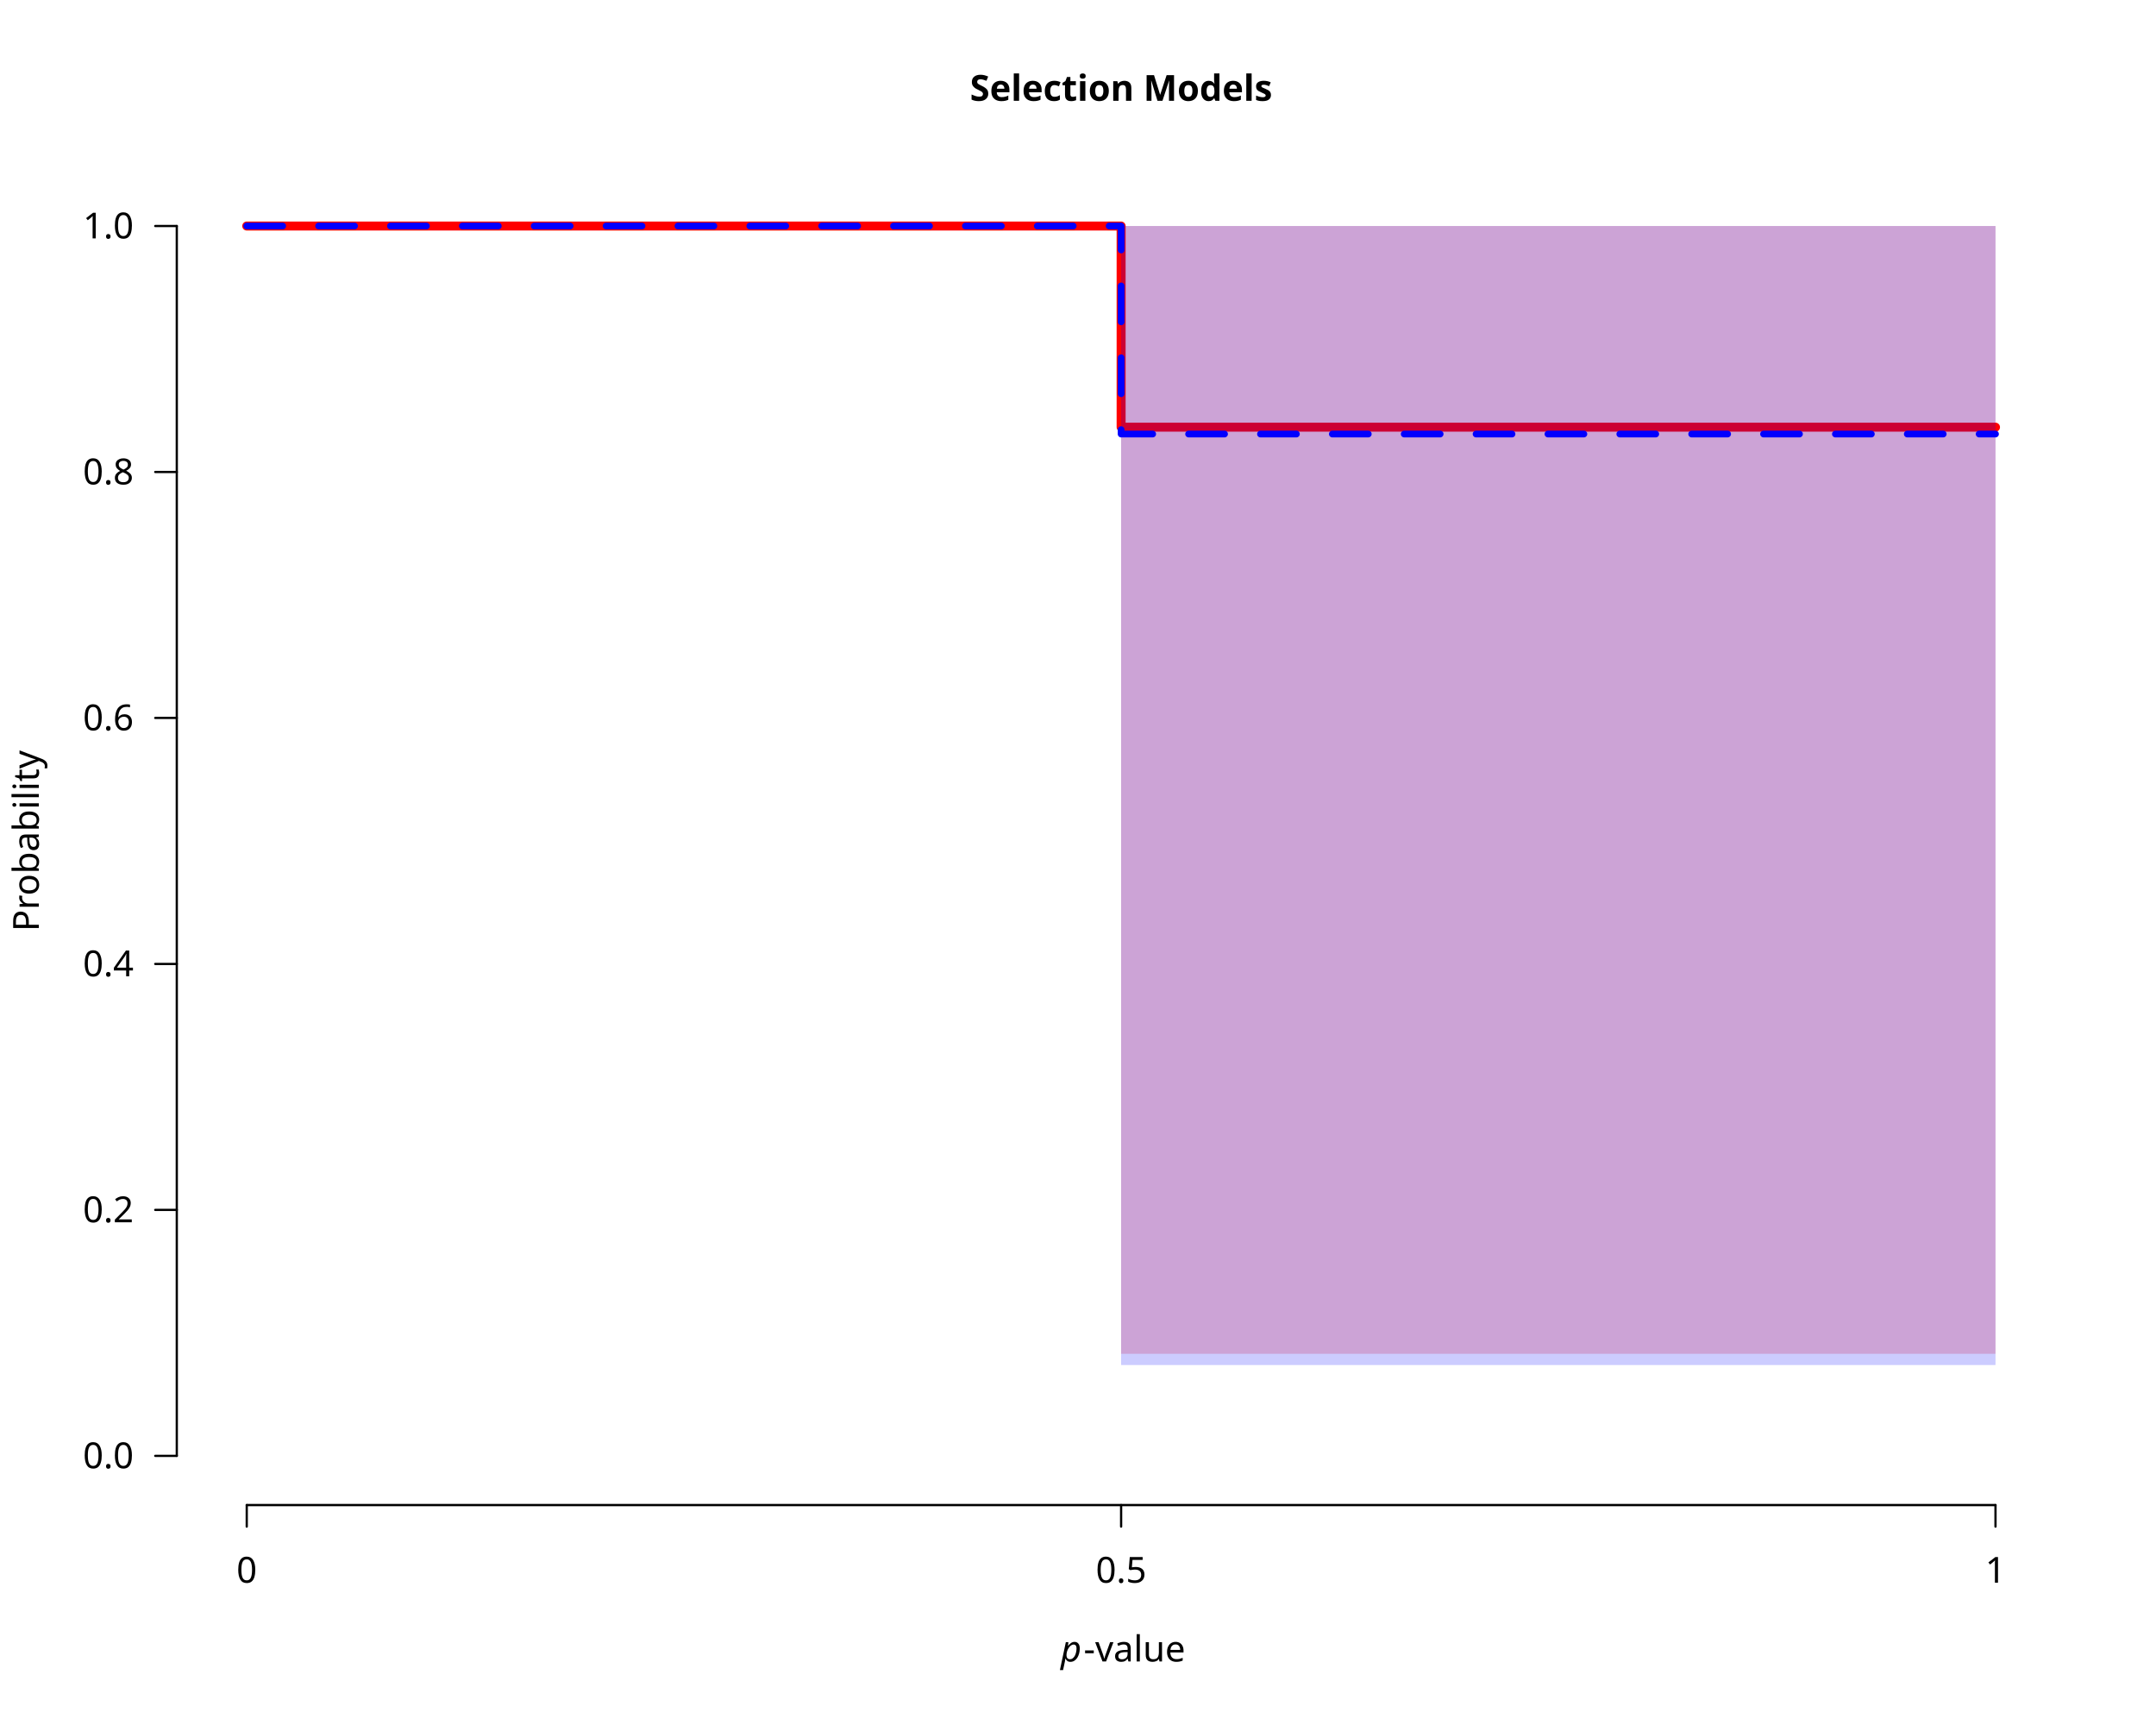
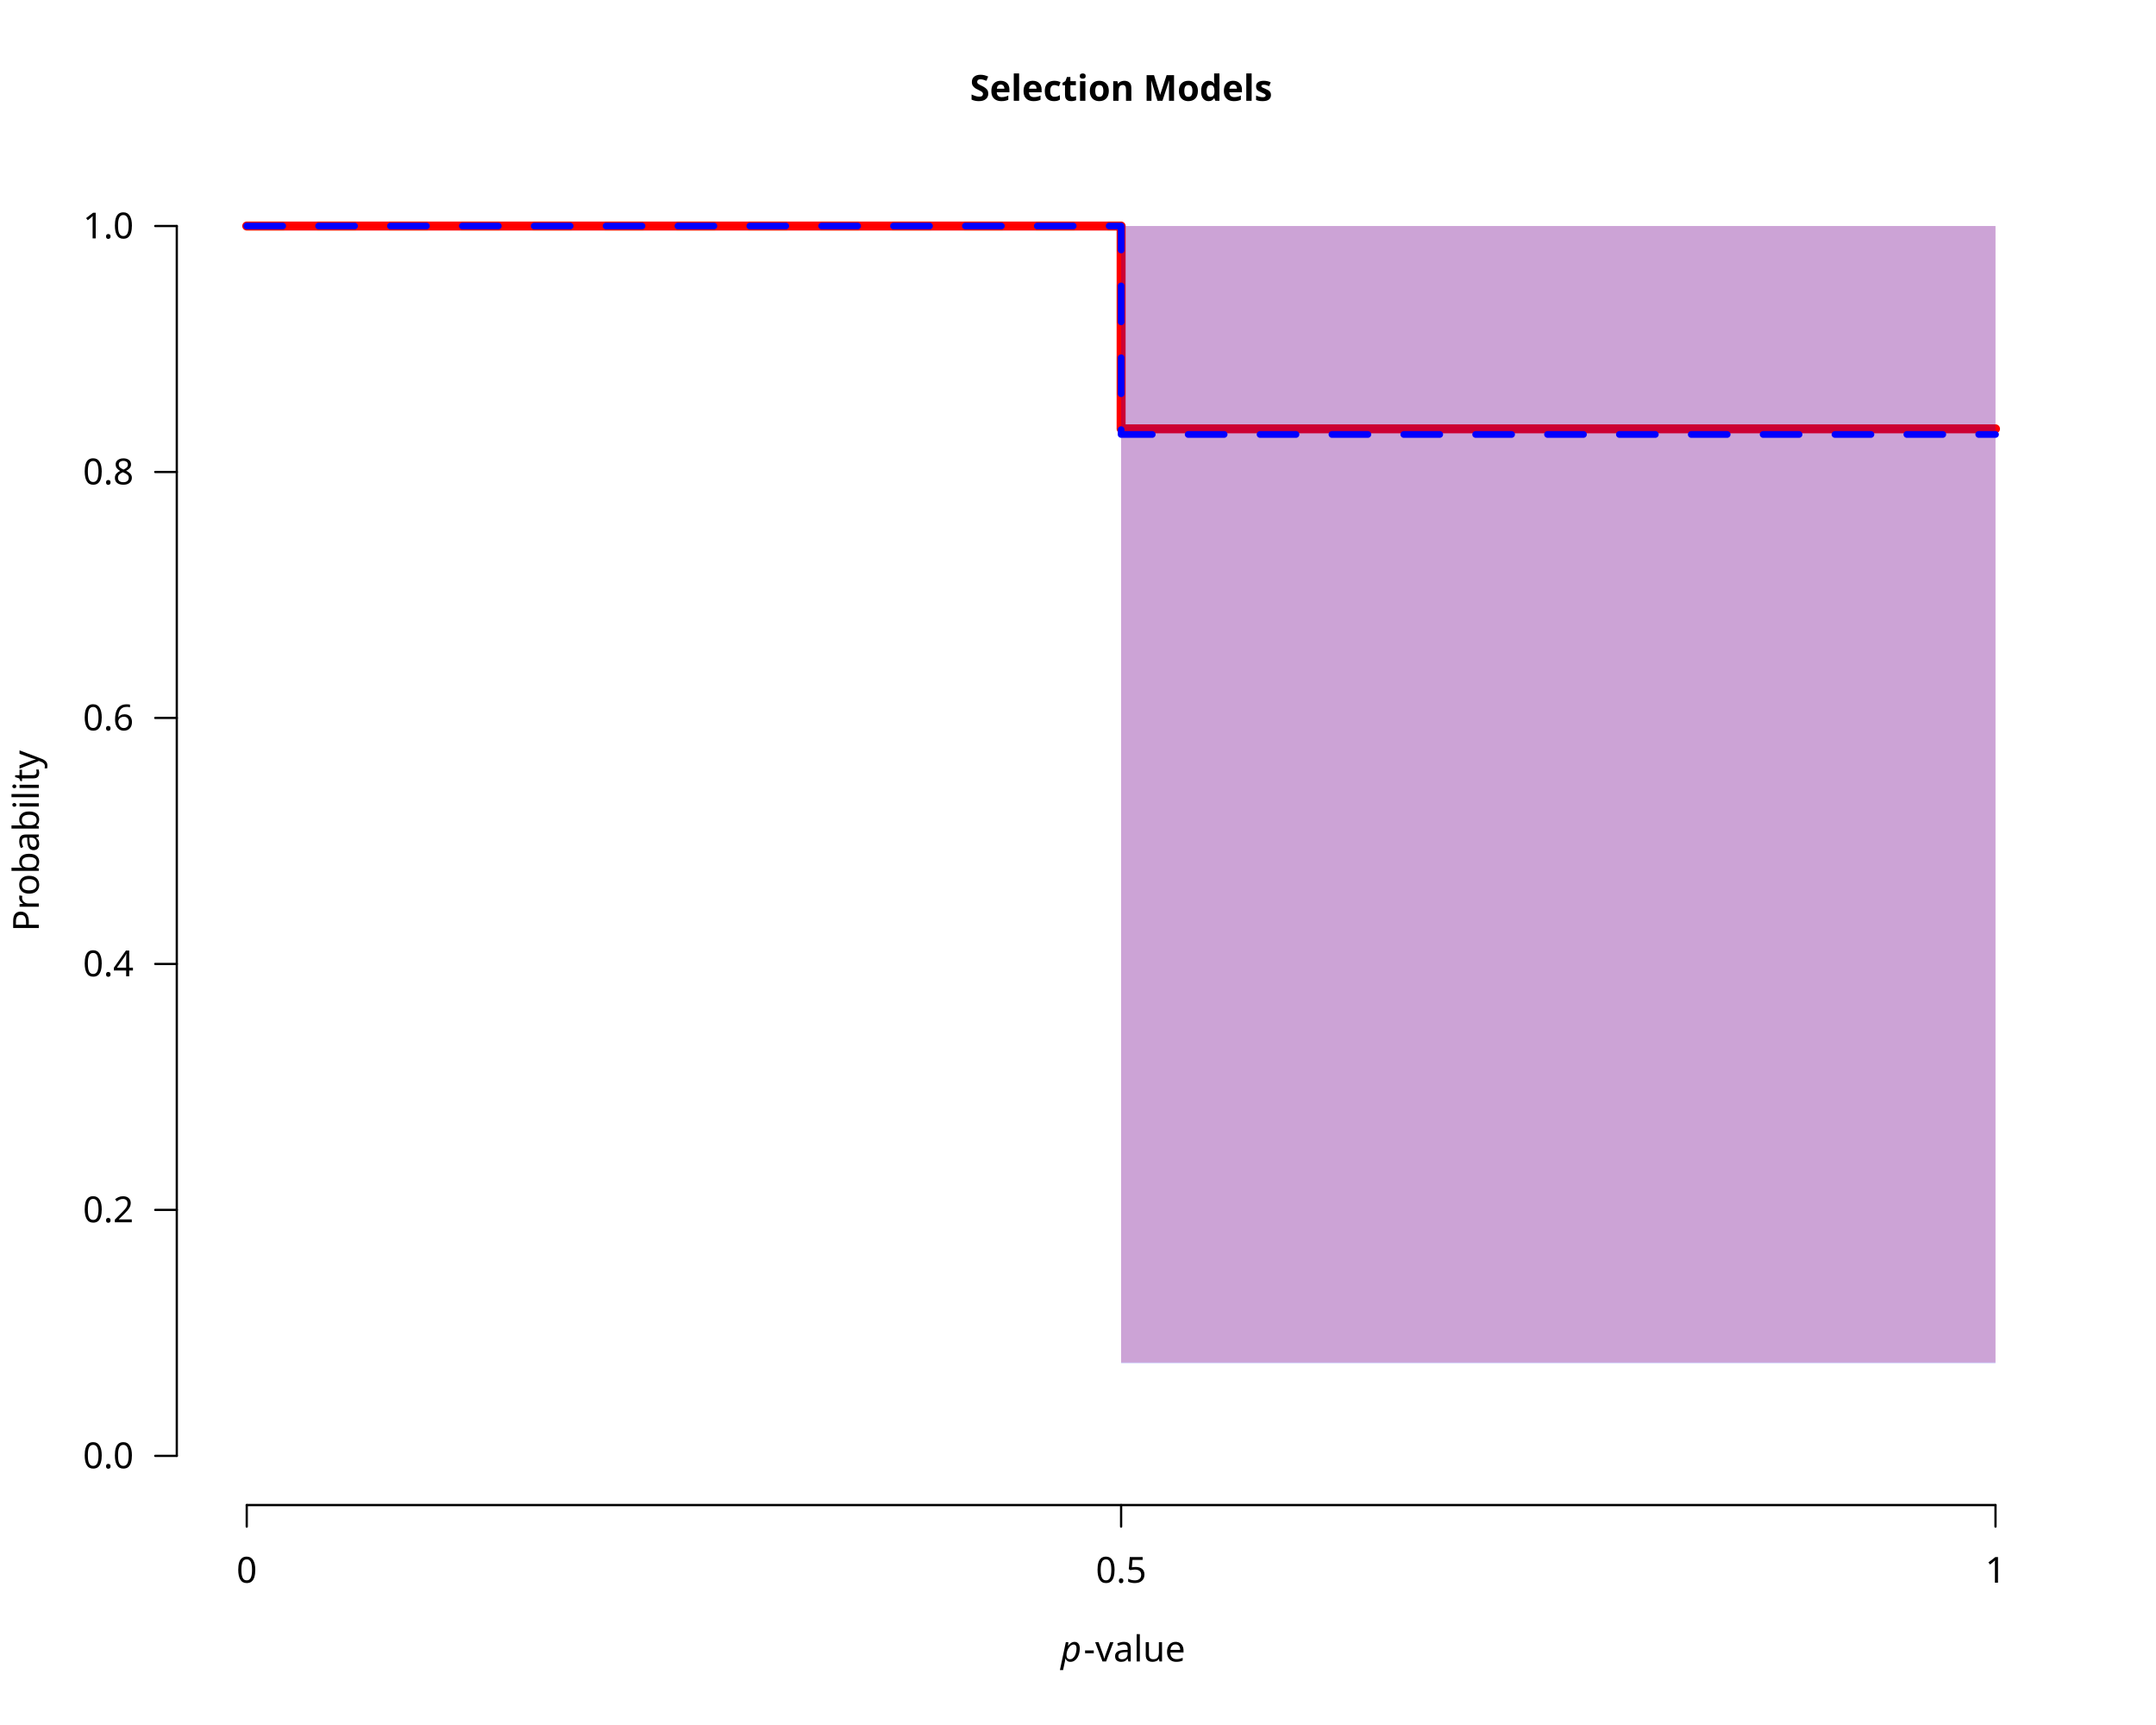
<svg xmlns="http://www.w3.org/2000/svg" class="svglite" data-engine-version="2.0" width="720.00pt" height="576.00pt" viewBox="0 0 720.00 576.00">
  <defs>
    <style type="text/css">
    .svglite line, .svglite polyline, .svglite polygon, .svglite path, .svglite rect, .svglite circle {
      fill: none;
      stroke: #000000;
      stroke-linecap: round;
      stroke-linejoin: round;
      stroke-miterlimit: 10.00;
    }
  </style>
  </defs>
  <rect width="100%" height="100%" style="stroke: none; fill: #FFFFFF;" />
  <defs>
    <clipPath id="cpMC4wMHw3MjAuMDB8MC4wMHw1NzYuMDA=">
      <rect x="0.00" y="0.00" width="720.00" height="576.00" />
    </clipPath>
  </defs>
  <g clip-path="url(#cpMC4wMHw3MjAuMDB8MC4wMHw1NzYuMDA=)">
    <text x="374.40" y="33.65" text-anchor="middle" style="font-size: 12.00px; font-weight: bold; font-family: sans;" textLength="91.40px" lengthAdjust="spacingAndGlyphs">Selection Models</text>
    <text x="354.23" y="554.79" style="font-size: 12.00px; font-style: italic; font-family: sans;" textLength="6.67px" lengthAdjust="spacingAndGlyphs">p</text>
    <text x="361.88" y="554.79" style="font-size: 12.00px; font-family: sans;" textLength="32.69px" lengthAdjust="spacingAndGlyphs">-value</text>
    <text transform="translate(12.96,280.80) rotate(-90)" text-anchor="middle" style="font-size: 12.00px; font-family: sans;" textLength="56.03px" lengthAdjust="spacingAndGlyphs">Probability</text>
    <line x1="82.40" y1="502.56" x2="666.40" y2="502.56" style="stroke-width: 0.75;" />
    <line x1="82.40" y1="502.56" x2="82.40" y2="509.76" style="stroke-width: 0.75;" />
    <line x1="374.40" y1="502.56" x2="374.40" y2="509.76" style="stroke-width: 0.75;" />
    <line x1="666.40" y1="502.56" x2="666.40" y2="509.76" style="stroke-width: 0.75;" />
    <text x="82.40" y="528.48" text-anchor="middle" style="font-size: 12.00px; font-family: sans;" textLength="6.67px" lengthAdjust="spacingAndGlyphs">0</text>
    <text x="374.40" y="528.48" text-anchor="middle" style="font-size: 12.00px; font-family: sans;" textLength="16.68px" lengthAdjust="spacingAndGlyphs">0.5</text>
    <text x="666.40" y="528.48" text-anchor="middle" style="font-size: 12.00px; font-family: sans;" textLength="6.67px" lengthAdjust="spacingAndGlyphs">1</text>
    <line x1="59.04" y1="486.13" x2="59.04" y2="75.47" style="stroke-width: 0.75;" />
    <line x1="59.04" y1="486.13" x2="51.84" y2="486.13" style="stroke-width: 0.75;" />
    <line x1="59.04" y1="404.00" x2="51.84" y2="404.00" style="stroke-width: 0.75;" />
    <line x1="59.04" y1="321.87" x2="51.84" y2="321.87" style="stroke-width: 0.75;" />
    <line x1="59.04" y1="239.73" x2="51.84" y2="239.73" style="stroke-width: 0.75;" />
    <line x1="59.04" y1="157.60" x2="51.84" y2="157.60" style="stroke-width: 0.75;" />
    <line x1="59.04" y1="75.47" x2="51.84" y2="75.47" style="stroke-width: 0.75;" />
    <text x="44.64" y="490.26" text-anchor="end" style="font-size: 12.00px; font-family: sans;" textLength="16.68px" lengthAdjust="spacingAndGlyphs">0.0</text>
    <text x="44.64" y="408.13" text-anchor="end" style="font-size: 12.00px; font-family: sans;" textLength="16.68px" lengthAdjust="spacingAndGlyphs">0.2</text>
    <text x="44.64" y="326.00" text-anchor="end" style="font-size: 12.00px; font-family: sans;" textLength="16.68px" lengthAdjust="spacingAndGlyphs">0.4</text>
    <text x="44.64" y="243.86" text-anchor="end" style="font-size: 12.00px; font-family: sans;" textLength="16.68px" lengthAdjust="spacingAndGlyphs">0.6</text>
    <text x="44.64" y="161.73" text-anchor="end" style="font-size: 12.00px; font-family: sans;" textLength="16.68px" lengthAdjust="spacingAndGlyphs">0.8</text>
    <text x="44.64" y="79.60" text-anchor="end" style="font-size: 12.00px; font-family: sans;" textLength="16.68px" lengthAdjust="spacingAndGlyphs">1.0</text>
  </g>
  <defs>
    <clipPath id="cpNTkuMDR8Njg5Ljc2fDU5LjA0fDUwMi41Ng==">
      <rect x="59.04" y="59.04" width="630.72" height="443.52" />
    </clipPath>
  </defs>
  <g clip-path="url(#cpNTkuMDR8Njg5Ljc2fDU5LjA0fDUwMi41Ng==)">
-     <polygon points="82.40,75.47 374.40,75.47 374.40,452.05 666.40,452.05 666.40,75.47 374.40,75.47 374.40,75.47 82.40,75.47 " style="stroke-width: 0.75; stroke: none; fill: #FF0000; fill-opacity: 0.20;" />
-     <polyline points="82.40,75.47 374.40,75.47 374.40,142.64 666.40,142.64 " style="stroke-width: 3.00; stroke: #FF0000;" />
-     <polygon points="82.40,75.47 374.40,75.47 374.40,455.80 666.40,455.80 666.40,75.47 374.40,75.47 374.40,75.47 82.40,75.47 " style="stroke-width: 0.75; stroke: none; fill: #0000FF; fill-opacity: 0.20;" />
-     <polyline points="82.40,75.47 374.40,75.47 374.40,144.93 666.40,144.93 " style="stroke-width: 2.25; stroke: #0000FF; stroke-dasharray: 12.00,12.00;" />
+     <polygon points="82.40,75.47 374.40,75.47 374.40,454.97 666.40,454.97 666.40,75.47 374.40,75.47 374.40,75.47 82.40,75.47 " style="stroke-width: 0.75; stroke: none; fill: #FF0000; fill-opacity: 0.20;" />
+     <polyline points="82.40,75.47 374.40,75.47 374.40,143.19 666.40,143.19 " style="stroke-width: 3.00; stroke: #FF0000;" />
+     <polygon points="82.40,75.47 374.40,75.47 374.40,455.21 666.40,455.21 666.40,75.47 374.40,75.47 374.40,75.47 82.40,75.47 " style="stroke-width: 0.75; stroke: none; fill: #0000FF; fill-opacity: 0.20;" />
+     <polyline points="82.40,75.47 374.40,75.47 374.40,145.07 666.40,145.07 " style="stroke-width: 2.25; stroke: #0000FF; stroke-dasharray: 12.00,12.00;" />
  </g>
</svg>
